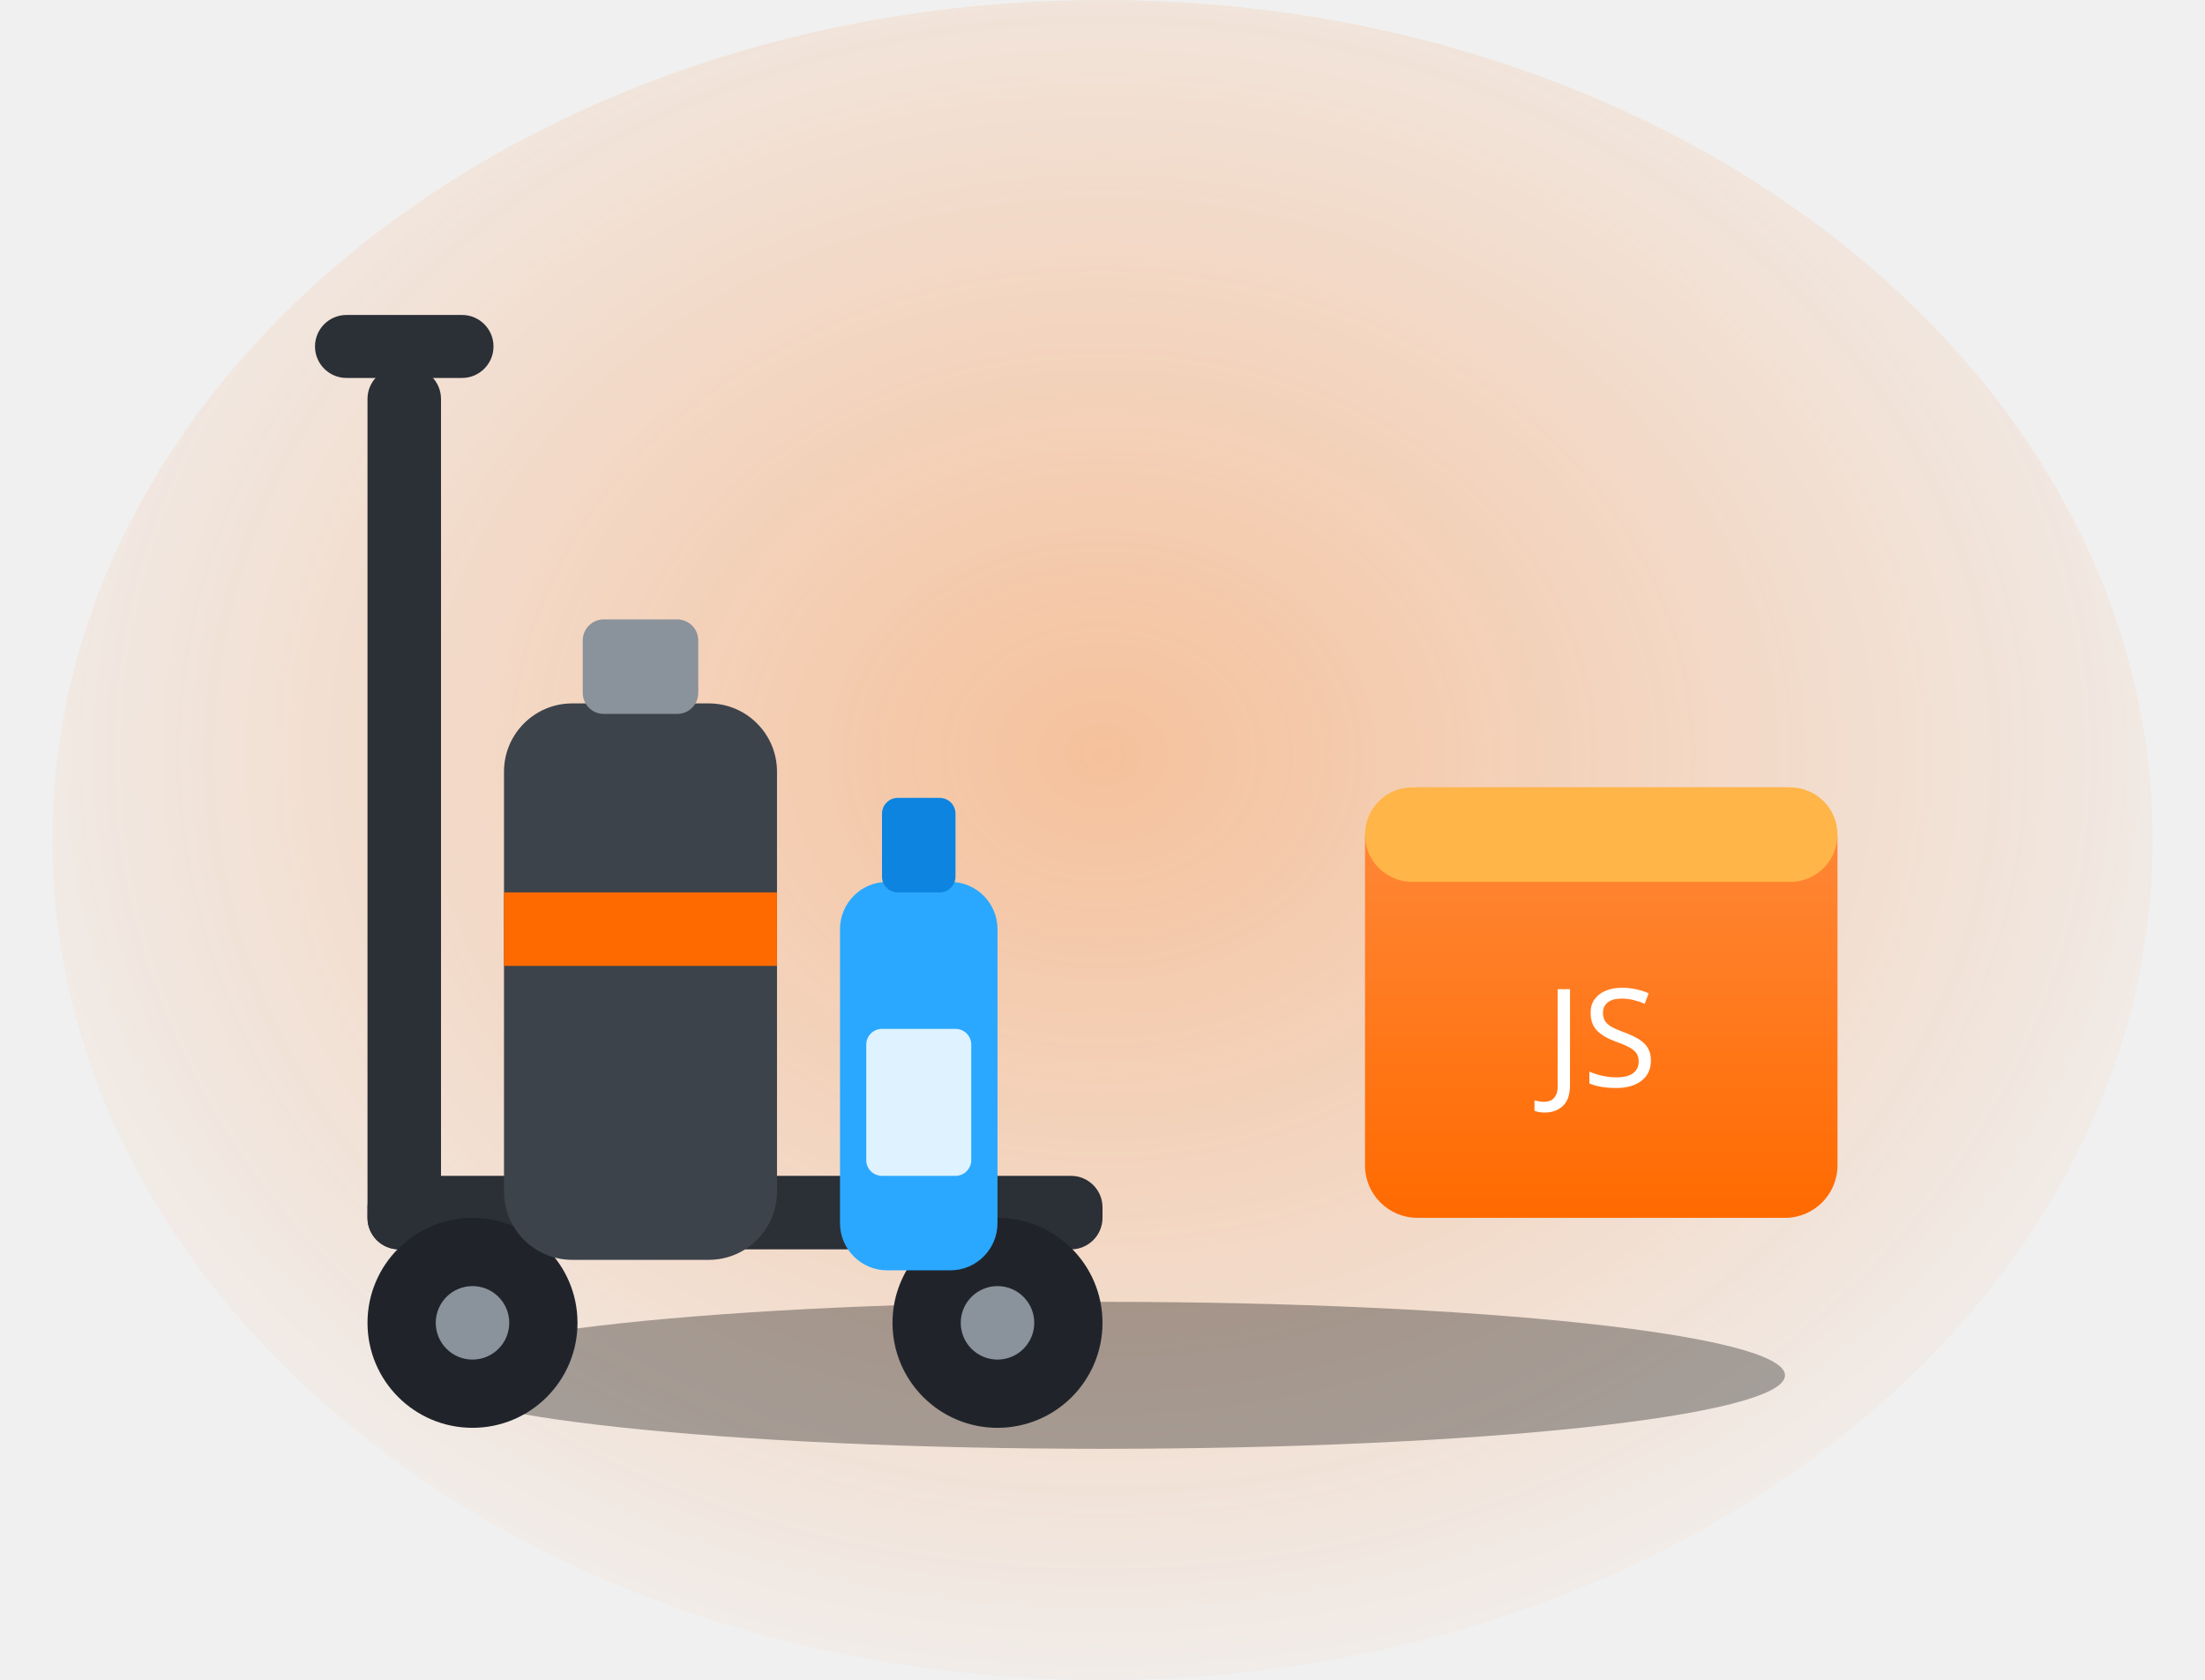
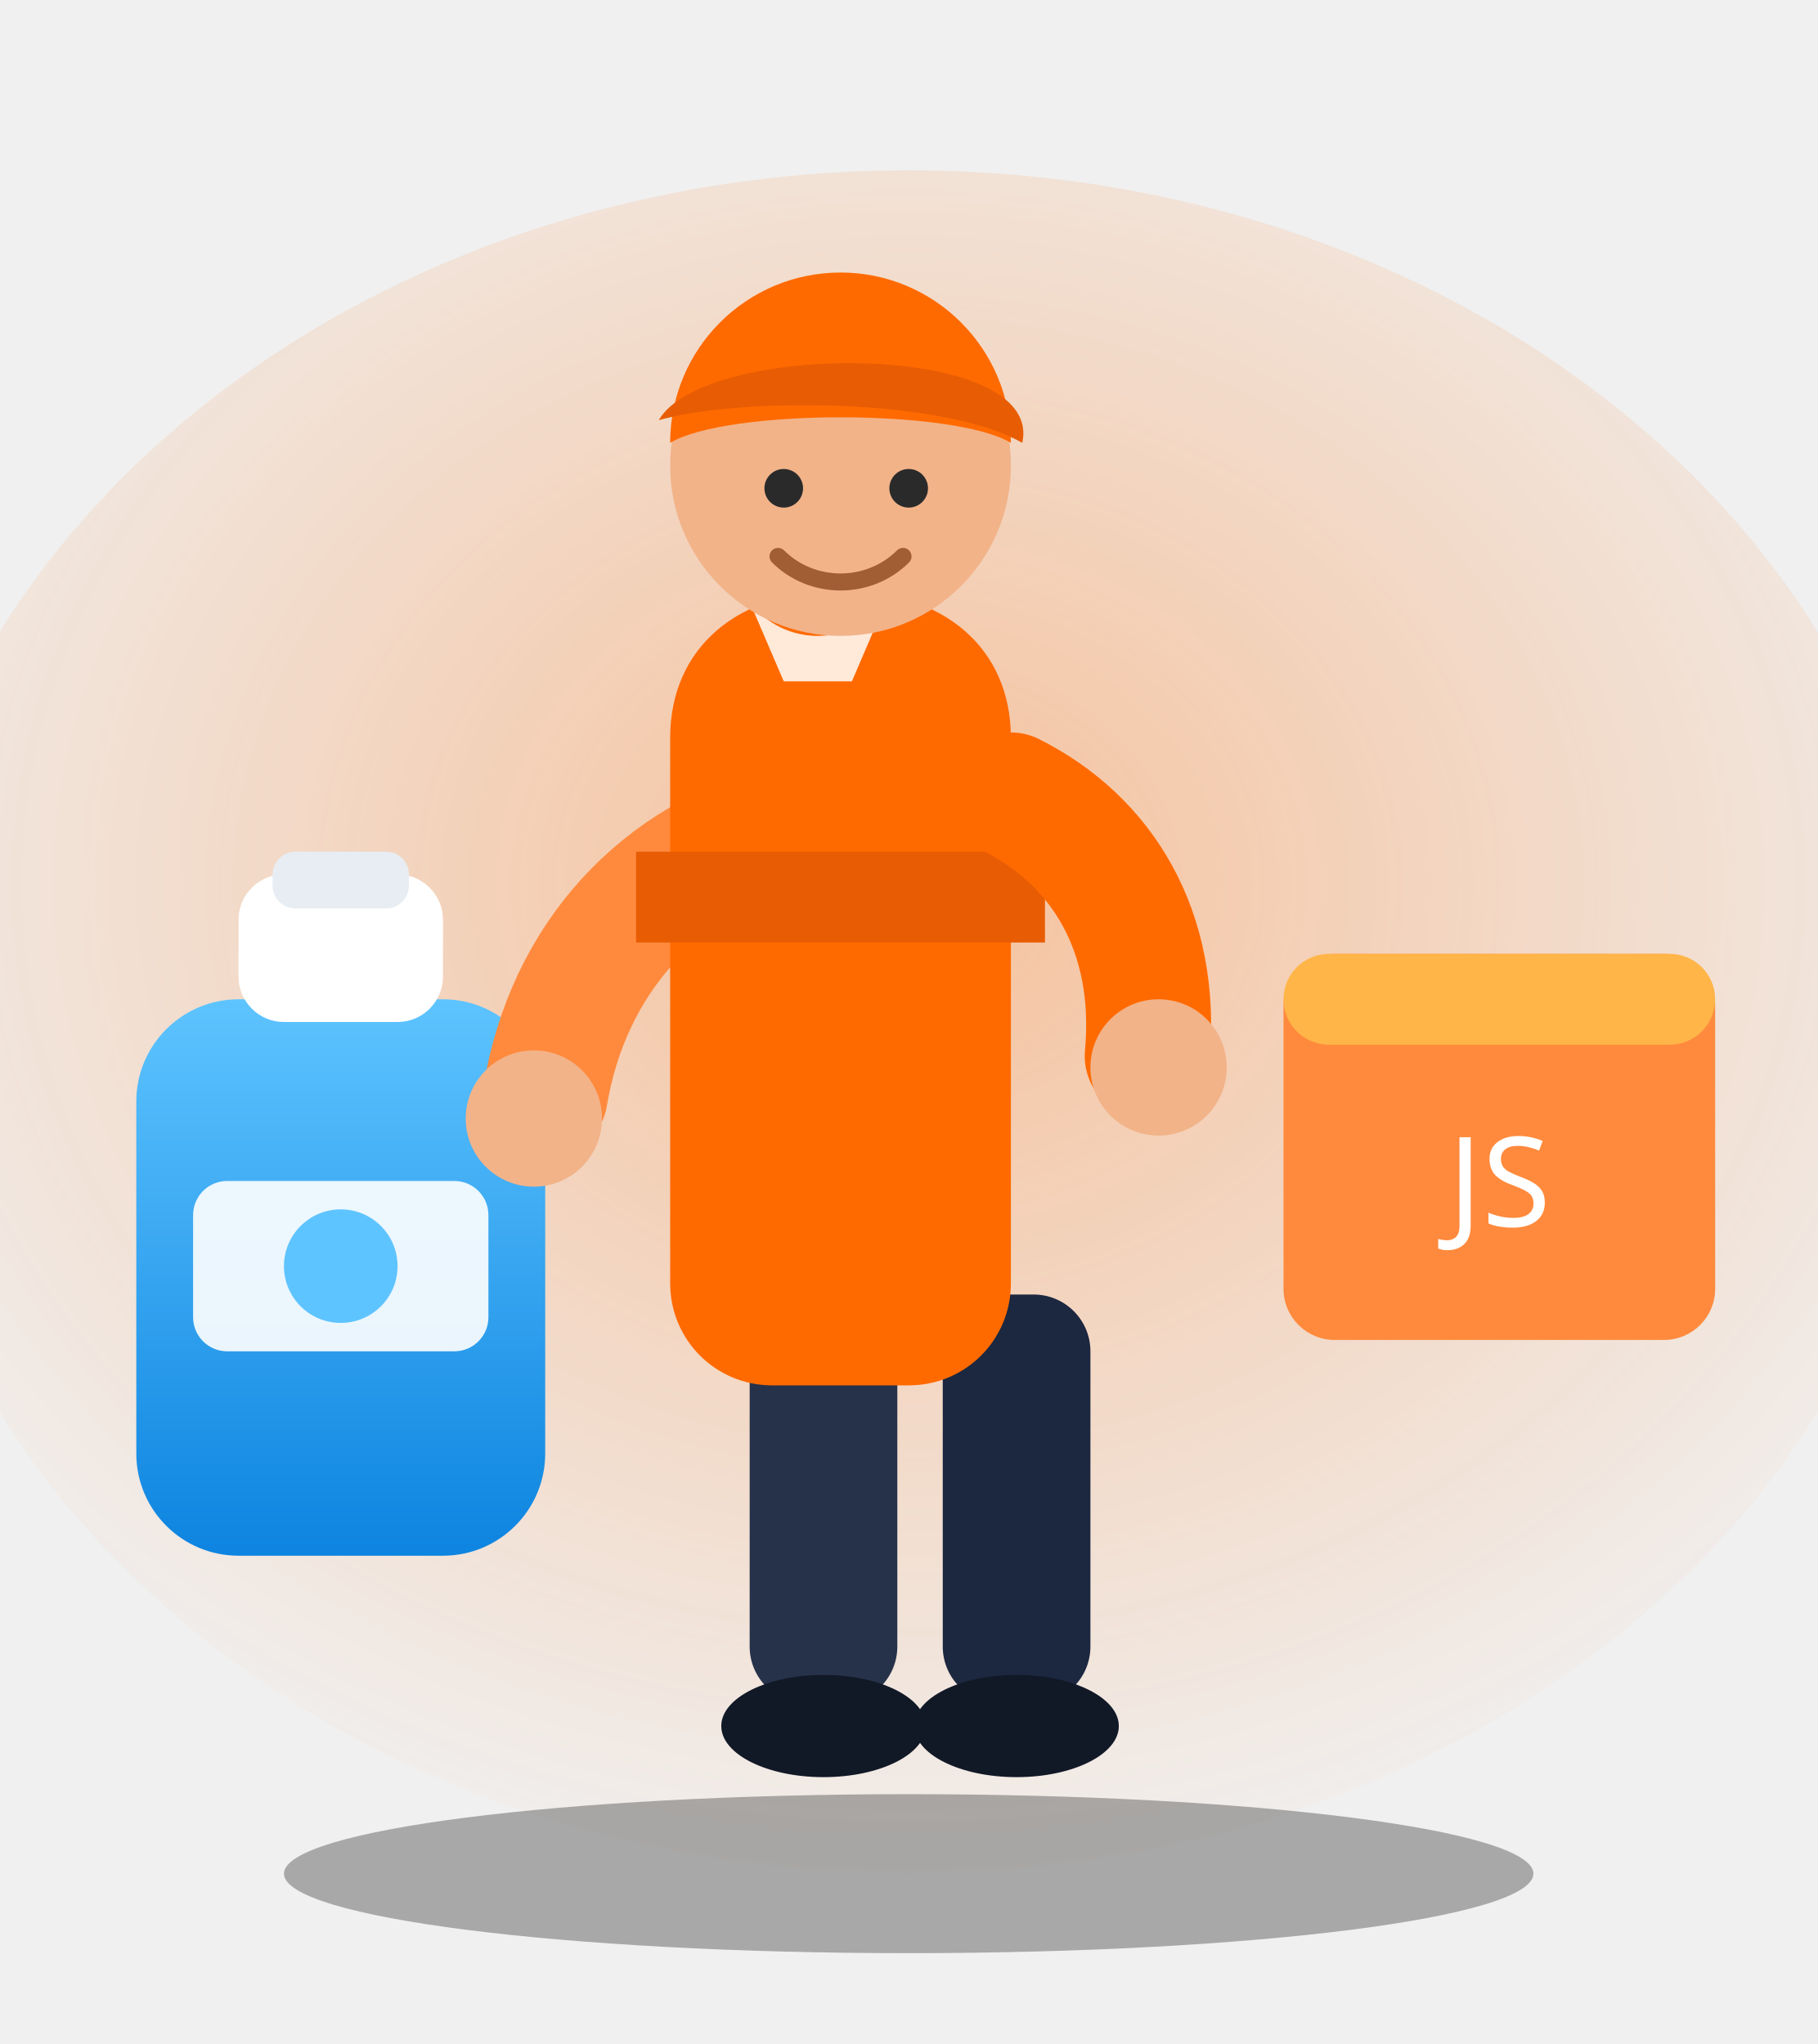
- <svg xmlns="http://www.w3.org/2000/svg" viewBox="0 0 420 320" role="img" aria-label="Carrinho de entrega levando água e gás">
+ <svg xmlns="http://www.w3.org/2000/svg" viewBox="0 0 320 360" role="img" aria-label="Entregador da JS Distribuidora levando galão de água">
  <defs>
-     <linearGradient id="heroOrange" x1="0" y1="0" x2="0" y2="1">
-       <stop offset="0%" stop-color="#ff8a3d" />
-       <stop offset="100%" stop-color="#ff6a00" />
-     </linearGradient>
-     <radialGradient id="heroGlow" cx="50%" cy="45%" r="60%">
+     <radialGradient id="heroGlow" cx="50%" cy="42%" r="60%">
      <stop offset="0%" stop-color="#ff6a00" stop-opacity="0.35" />
      <stop offset="100%" stop-color="#ff6a00" stop-opacity="0" />
    </radialGradient>
+     <linearGradient id="jugBlue" x1="0" y1="0" x2="0" y2="1">
+       <stop offset="0%" stop-color="#5ec4ff" />
+       <stop offset="100%" stop-color="#0d84e0" />
+     </linearGradient>
  </defs>
-   <ellipse cx="210" cy="160" rx="200" ry="160" fill="url(#heroGlow)" />
-   <ellipse cx="210" cy="262" rx="130" ry="14" fill="#000000" opacity="0.32" />
-   <g>
-     <rect x="70" y="70" width="14" height="168" rx="6" fill="#2b2f36" />
-     <rect x="70" y="224" width="140" height="14" rx="6" fill="#2b2f36" />
-     <circle cx="90" cy="252" r="20" fill="#20242a" />
-     <circle cx="90" cy="252" r="7" fill="#8a929b" />
-     <circle cx="190" cy="252" r="20" fill="#20242a" />
-     <circle cx="190" cy="252" r="7" fill="#8a929b" />
-     <rect x="60" y="60" width="34" height="12" rx="6" fill="#2b2f36" />
+   <ellipse cx="160" cy="180" rx="180" ry="150" fill="url(#heroGlow)" />
+   <ellipse cx="160" cy="330" rx="110" ry="14" fill="#000000" opacity="0.3" />
+   <g transform="translate(24 150)">
+     <rect x="0" y="26" width="72" height="98" rx="18" fill="url(#jugBlue)" />
+     <rect x="18" y="4" width="36" height="26" rx="8" fill="#ffffff" />
+     <rect x="24" y="0" width="24" height="10" rx="4" fill="#e7edf2" />
+     <rect x="10" y="58" width="52" height="30" rx="6" fill="#ffffff" opacity="0.9" />
+     <circle cx="36" cy="73" r="10" fill="#5ec4ff" />
  </g>
  <g>
-     <rect x="260" y="150" width="90" height="82" rx="10" fill="url(#heroOrange)" />
-     <rect x="260" y="150" width="90" height="18" rx="9" fill="#ffb547" />
-     <text x="305" y="207" font-family="'Bebas Neue', sans-serif" font-size="26" fill="#ffffff" text-anchor="middle">JS</text>
+     <rect x="132" y="228" width="26" height="72" rx="10" fill="#26324a" />
+     <rect x="166" y="228" width="26" height="72" rx="10" fill="#1c2740" />
+     <ellipse cx="145" cy="304" rx="18" ry="9" fill="#111826" />
+     <ellipse cx="179" cy="304" rx="18" ry="9" fill="#111826" />
+     <path d="M140 145c-24 6-40 24-44 48" stroke="#ff8a3d" stroke-width="22" fill="none" stroke-linecap="round" />
+     <circle cx="94" cy="197" r="12" fill="#f2b389" />
+     <path d="M118 130c0-16 12-26 30-26s30 10 30 26v96c0 10-8 18-18 18h-24c-10 0-18-8-18-18Z" fill="#ff6a00" />
+     <path d="M132 106c6 8 18 8 24 0l-6 14h-12Z" fill="#ffffff" opacity="0.85" />
+     <rect x="112" y="150" width="72" height="16" fill="#e85d04" />
+     <path d="M178 140c16 8 26 24 24 46" stroke="#ff6a00" stroke-width="22" fill="none" stroke-linecap="round" />
+     <circle cx="204" cy="188" r="12" fill="#f2b389" />
+     <circle cx="148" cy="82" r="30" fill="#f2b389" />
+     <path d="M118 78a30 30 0 0 1 60 0c-10-6-50-6-60 0Z" fill="#ff6a00" />
+     <path d="M116 74c8-14 68-14 64 4-14-8-50-8-64-4Z" fill="#e85d04" />
+     <circle cx="138" cy="86" r="3.4" fill="#2a2a2a" />
+     <circle cx="160" cy="86" r="3.4" fill="#2a2a2a" />
+     <path d="M137 98c6 6 16 6 22 0" stroke="#a15d34" stroke-width="3" fill="none" stroke-linecap="round" />
  </g>
-   <g transform="translate(96 118)">
-     <rect x="0" y="16" width="52" height="106" rx="13" fill="#3d434b" />
-     <rect x="0" y="52" width="52" height="14" fill="#ff6a00" />
-     <rect x="15" y="0" width="22" height="18" rx="4" fill="#8a929b" />
-   </g>
-   <g transform="translate(160 150)">
-     <rect x="0" y="18" width="30" height="74" rx="9" fill="#2aa8ff" />
-     <rect x="8" y="2" width="14" height="18" rx="3" fill="#0d84e0" />
-     <rect x="5" y="46" width="20" height="28" rx="3" fill="#ffffff" opacity="0.85" />
+   <g transform="translate(226 168)">
+     <rect x="0" y="0" width="76" height="68" rx="9" fill="#ff8a3d" />
+     <rect x="0" y="0" width="76" height="16" rx="8" fill="#ffb547" />
+     <text x="38" y="48" font-family="'Bebas Neue', sans-serif" font-size="22" fill="#ffffff" text-anchor="middle">JS</text>
  </g>
</svg>
